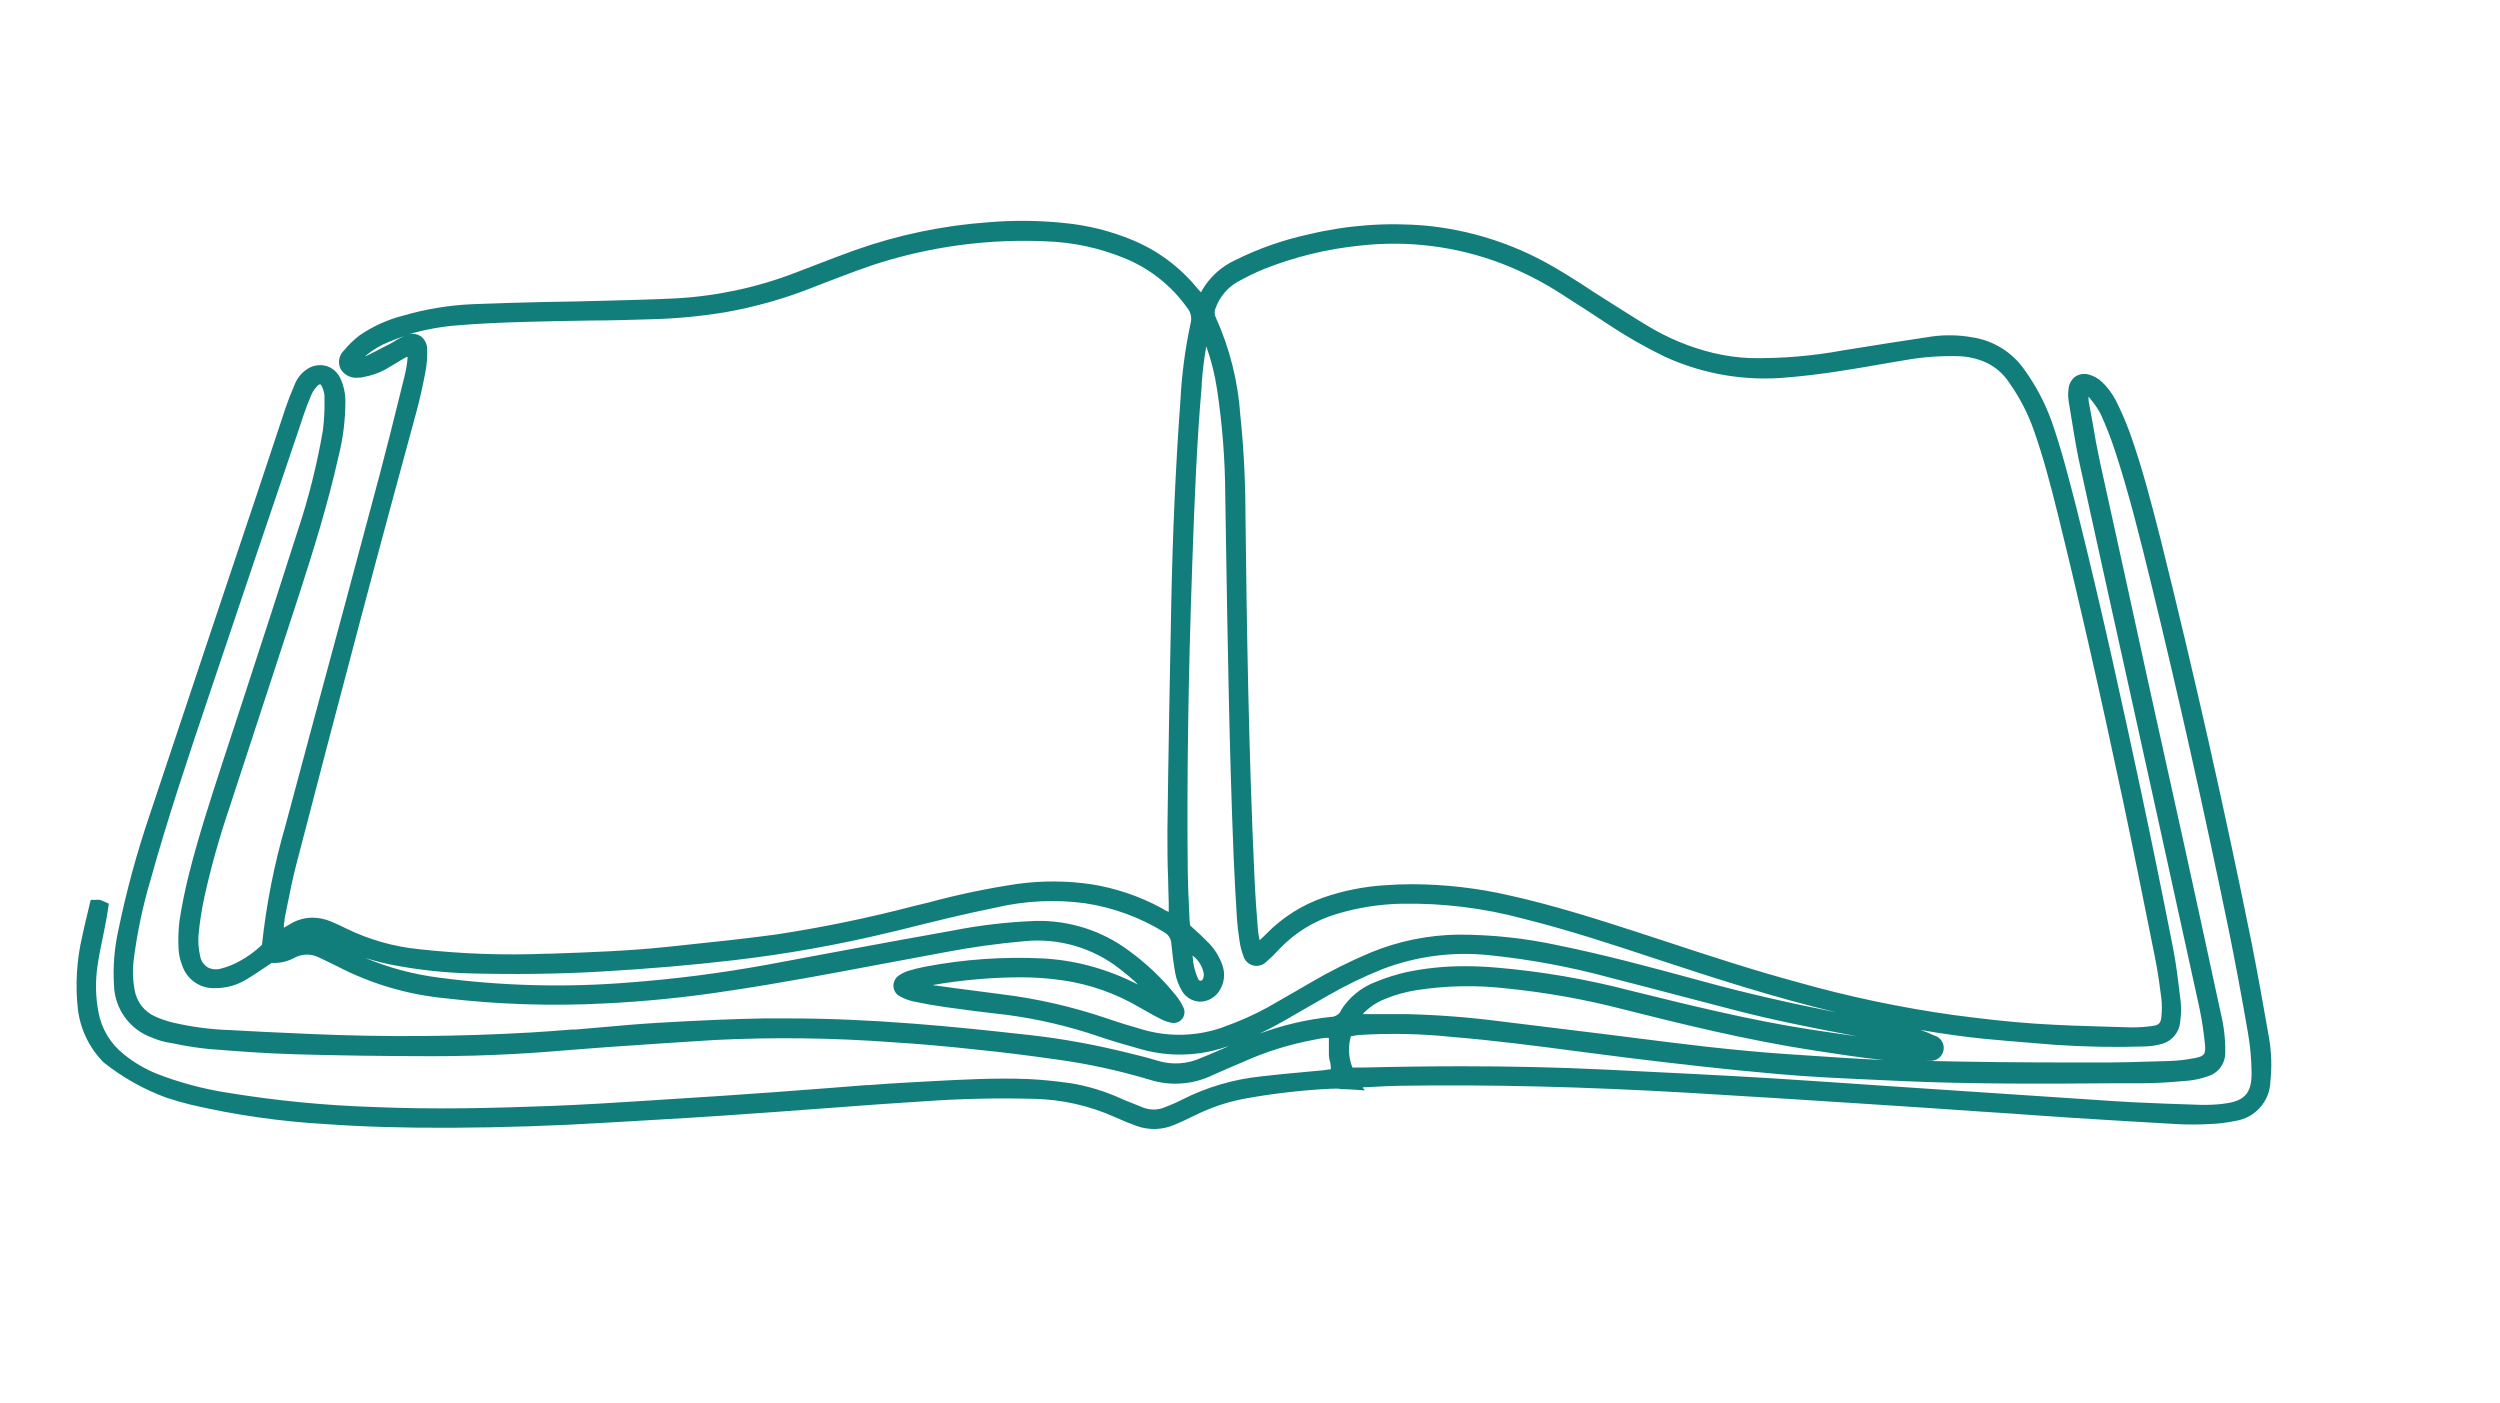
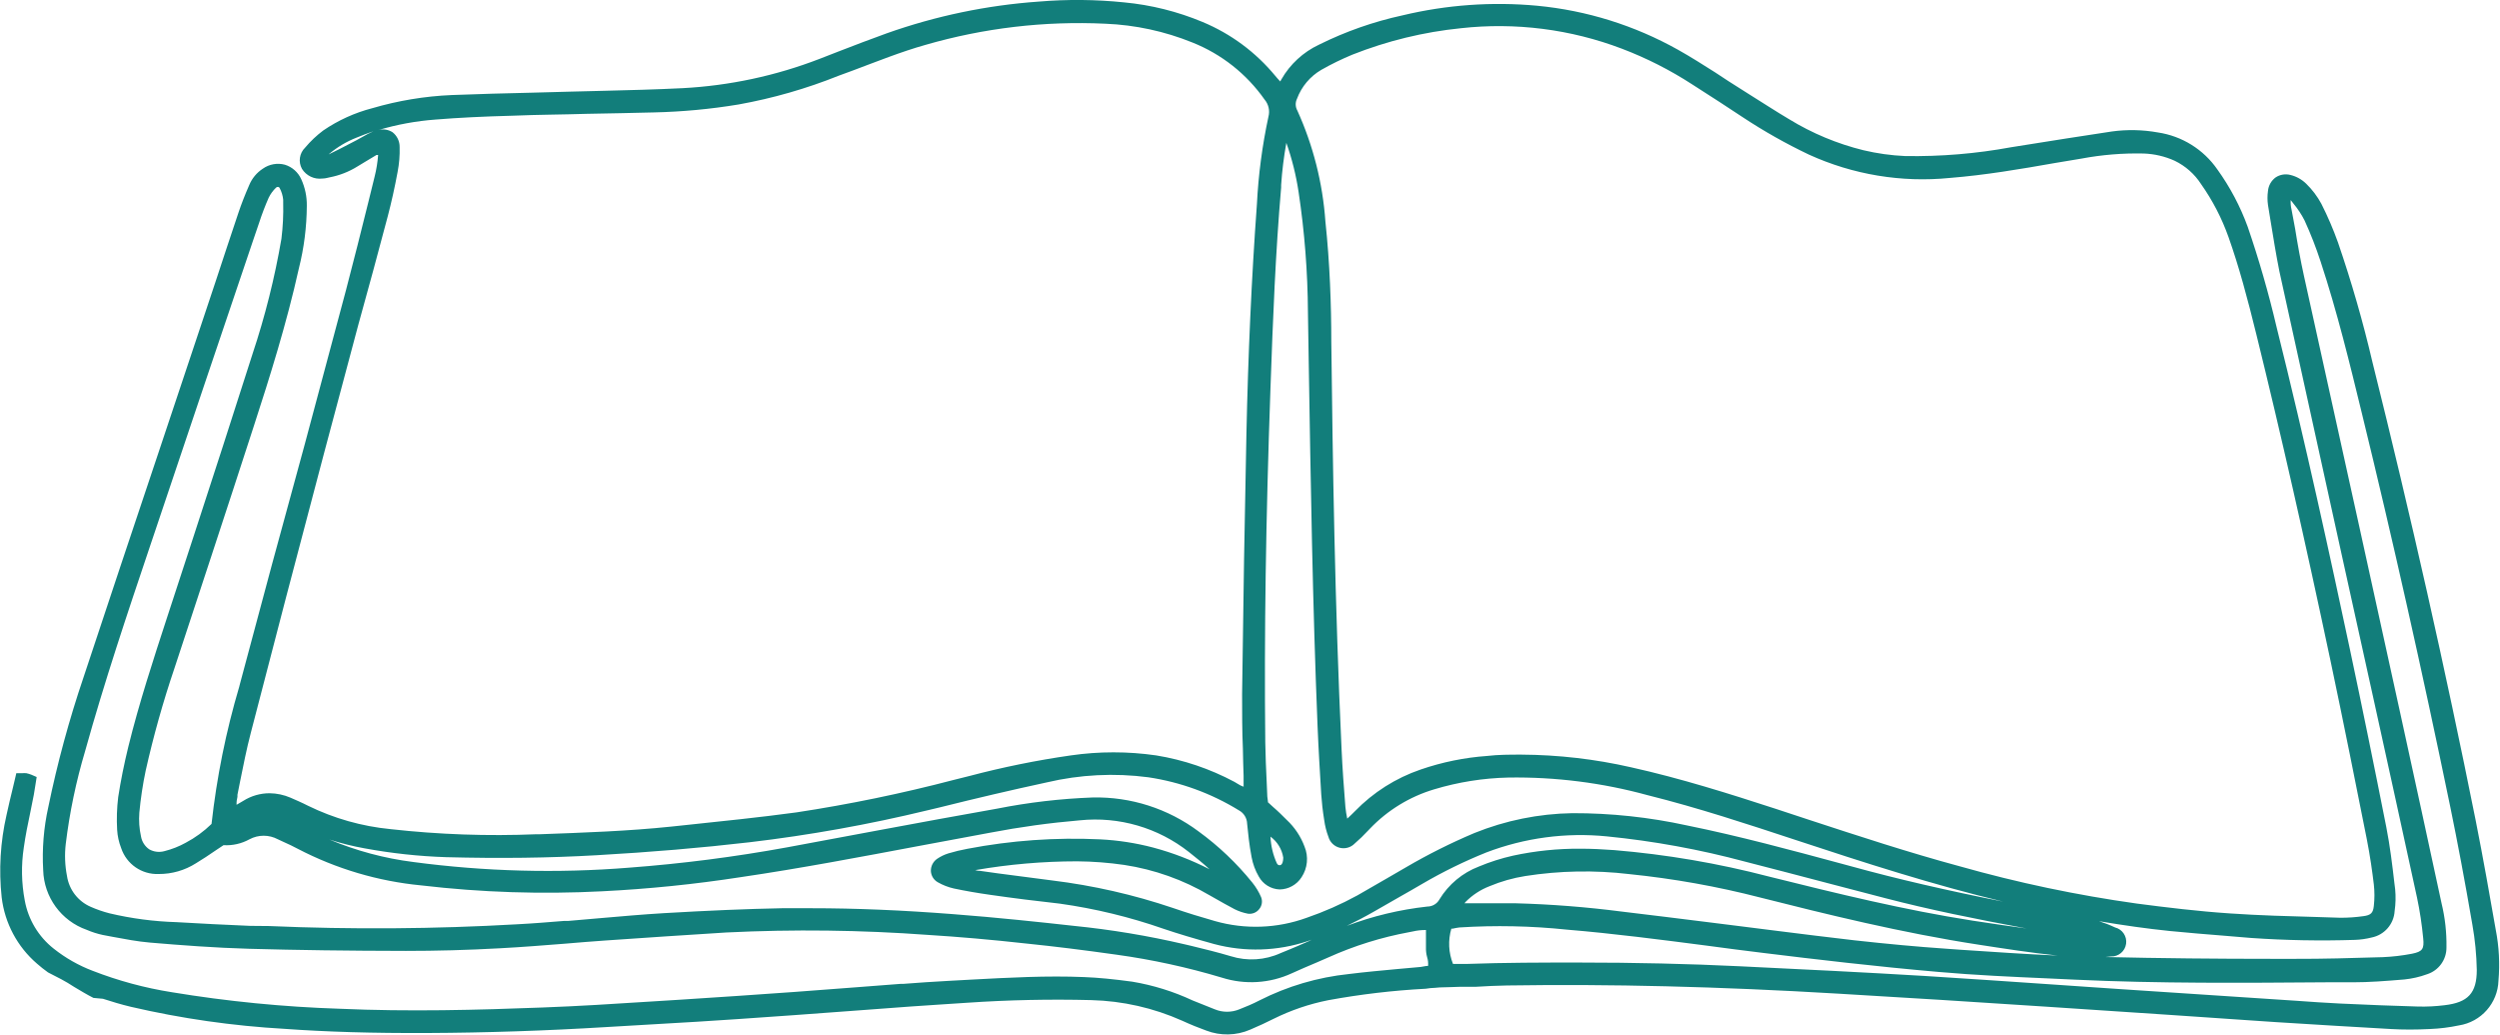
- <svg xmlns="http://www.w3.org/2000/svg" id="Camada_1" data-name="Camada 1" viewBox="0 0 322.83 181.05">
+ <svg xmlns="http://www.w3.org/2000/svg" id="Camada_1" data-name="Camada 1" viewBox="0 0 283.52 117.31">
  <defs>
    <style>.cls-1{fill:#127e7b;}</style>
  </defs>
-   <path class="cls-1" d="M293,134c-.66-3.77-1.43-8.16-2.29-12.47C287.26,104.47,283.33,87,279,69.62,277.82,65,276.64,60.4,275.07,56a38.16,38.16,0,0,0-1.89-4.37,9.23,9.23,0,0,0-1.72-2.28,3.82,3.82,0,0,0-1.8-1,2.09,2.09,0,0,0-1.67.28,2.19,2.19,0,0,0-.87,1.54,5.59,5.59,0,0,0,0,1.58l.29,1.79c.31,1.88.62,3.82,1,5.72q3.51,16,7.06,32l3.68,16.71q2.46,11.14,4.89,22.3a44,44,0,0,1,.69,4.6c.13,1.23-.08,1.52-1.26,1.75a20.43,20.43,0,0,1-3.33.39c-3.69.12-6.76.21-10,.19h-2.5c-6.3,0-12.79-.06-19.21-.21l.24,0,.59,0a1.67,1.67,0,0,0,.47-3.29A15,15,0,0,0,248,133c2.83.49,5.48.86,8,1.12,2.07.21,4.15.37,6.23.54l3,.25a115.86,115.86,0,0,0,11.81.22,9,9,0,0,0,1.89-.27,3.26,3.26,0,0,0,2.61-3,10.46,10.46,0,0,0,.06-2.47l-.09-.72c-.24-2.07-.5-4.21-.91-6.3-1.33-6.78-2.72-13.59-4.13-20.22-2.14-10-5-23.26-8.33-36.54-1-3.86-1.94-7.63-3.26-11.35a27,27,0,0,0-3.45-6.5,10,10,0,0,0-6.75-4.2,16.7,16.7,0,0,0-5.21-.11c-3.31.49-6.84,1.05-11.45,1.79a60.11,60.11,0,0,1-12,1,24.86,24.86,0,0,1-4.74-.65,29.75,29.75,0,0,1-8.53-3.52c-1.52-.9-3-1.87-4.51-2.81l-2.38-1.51-1.52-1c-1.36-.87-2.77-1.76-4.2-2.56a40.49,40.49,0,0,0-16-5.05A47.2,47.2,0,0,0,169,30.26a40.69,40.69,0,0,0-9.49,3.33,9.62,9.62,0,0,0-4.3,3.92l-.07.14a.47.47,0,0,0-.05.1c-.2-.21-.39-.41-.57-.63A21.29,21.29,0,0,0,146.24,31a30.5,30.5,0,0,0-8.89-2.21,51.92,51.92,0,0,0-9.68-.09,65.37,65.37,0,0,0-17.26,3.6c-1.84.66-3.68,1.37-5.47,2.06l-2.16.83a50.83,50.83,0,0,1-15.53,3.34c-3,.15-6.07.22-9,.3l-3.62.09L70.18,39c-3,.08-6.12.15-9.17.28a37.88,37.88,0,0,0-9,1.49,17.8,17.8,0,0,0-5.57,2.53,12.21,12.21,0,0,0-2,1.93A2.05,2.05,0,0,0,44,47.68a2.37,2.37,0,0,0,2.31,1.09,2.49,2.49,0,0,0,.58-.07l.21-.05a9.05,9.05,0,0,0,3.19-1.25c.31-.17.61-.36.91-.54s.83-.52,1.26-.75a.53.53,0,0,1,.18,0,14.69,14.69,0,0,1-.4,2.46l-.7,2.83c-.81,3.28-1.65,6.66-2.54,10q-2.34,8.78-4.7,17.56Q40.64,92.48,37,106.09l-.07.28A89.32,89.32,0,0,0,33.83,122a13,13,0,0,1-2.94,2.14,9.93,9.93,0,0,1-2.38.94,2.27,2.27,0,0,1-1.75-.2,2.18,2.18,0,0,1-.92-1.45,8.84,8.84,0,0,1-.2-2.72,40.16,40.16,0,0,1,.73-4.77,109.07,109.07,0,0,1,3.25-11.62q2.07-6.37,4.17-12.74,2.43-7.4,4.83-14.78C40.35,71.44,42.31,65.24,43.7,59a29.2,29.2,0,0,0,.9-7.1,7,7,0,0,0-.63-3,2.93,2.93,0,0,0-1.86-1.65,3,3,0,0,0-2.5.45,4.15,4.15,0,0,0-1.53,1.89c-.51,1.17-.89,2.15-1.2,3.07q-1.32,4-2.63,7.92c-.78,2.34-1.55,4.68-2.34,7-1.38,4.15-2.78,8.3-4.17,12.45q-4.24,12.65-8.45,25.32a123,123,0,0,0-4,14.73,25.61,25.61,0,0,0-.57,7.15A7.4,7.4,0,0,0,19.66,134a9.67,9.67,0,0,0,1.82.58l1.1.2a40.52,40.52,0,0,0,4.3.67c3.53.29,7.34.58,11.23.69,5.41.16,11.22.24,17.76.25,3.43,0,6.93-.09,10.71-.3,2.45-.13,4.94-.33,7.35-.53l4.57-.35q6.87-.48,13.73-.91a185.21,185.21,0,0,1,22.93.28c3.34.21,6.94.51,11.34,1,2.91.29,6.1.69,10,1.24a79.59,79.59,0,0,1,11.94,2.6,11,11,0,0,0,7.94-.49c.91-.42,1.84-.81,2.76-1.21l1.38-.59a40.08,40.08,0,0,1,9.2-2.87l.41-.08a5.81,5.81,0,0,1,1.47-.16v.37c0,.55,0,1.07,0,1.58a3.7,3.7,0,0,0,.14,1.12,2.7,2.7,0,0,1,.1,1h-.08c-.27,0-.54.09-.82.11l-2.68.25c-1.78.16-3.62.33-5.43.55a29.27,29.27,0,0,0-10.19,3c-.74.39-1.55.72-2.26,1a3.7,3.7,0,0,1-2.81,0c-.83-.33-1.67-.67-2.5-1a26.16,26.16,0,0,0-6.84-2.13c-2.14-.29-3.87-.46-5.45-.53-4.25-.17-8.55.07-12.71.29l-2.72.15c-1.71.08-3.42.21-5.13.34l-.3,0-5,.39c-2.38.18-4.76.37-7.15.54q-6.41.47-12.82.86l-3.53.23c-4,.25-8.13.52-12.19.67-7.3.28-15.13.48-23,.14a145.64,145.64,0,0,1-19-1.87,43.52,43.52,0,0,1-9-2.43A16.72,16.72,0,0,1,16,136.15a9,9,0,0,1-3.29-5.47,17.75,17.75,0,0,1-.11-6c.2-1.36.48-2.73.75-4l.39-2c.07-.36.12-.72.18-1.1l.14-.89-.61-.27a4.59,4.59,0,0,0-.56-.22,1.89,1.89,0,0,0-.53,0h-.64l-.1.38c-.1.46-.21.91-.32,1.36-.24,1-.49,2-.69,3a27.93,27.93,0,0,0-.56,9.34,11.79,11.79,0,0,0,3.34,6.92,29.38,29.38,0,0,0,8.1,4.55c1,.32,2,.62,3.17.91a103,103,0,0,0,17.45,2.5c4.73.34,9.93.5,16.32.47s13.31-.25,20.3-.68l5.44-.32c3.13-.18,6.26-.36,9.39-.58q6.33-.43,12.66-.91l7-.52,3.57-.24,2.75-.18c4.68-.33,9.41-.43,14.07-.3a26.82,26.82,0,0,1,10.33,2.34c1,.46,1.89.81,2.71,1.11a6.6,6.6,0,0,0,5-.1q1.41-.6,2.67-1.23a24.75,24.75,0,0,1,6.19-2.11,86.76,86.76,0,0,1,11.3-1.32l.31,0a4,4,0,0,1,.76,0H173l0,.05c1.09,0,2.18.09,3.26.17l-.24-.28a.35.35,0,0,1-.05-.12H176l1.15-.05c1.18-.07,2.36-.13,3.54-.15,11.69-.18,24,.12,37.61.92q11.76.7,23.5,1.47,7,.45,14,.94l4.4.29,2.61.19,3.54.24,1.63.11c4.34.27,8.67.54,13,.78,1.39.08,2.83.08,4.4,0a19.55,19.55,0,0,0,3.31-.41,5.3,5.3,0,0,0,4.49-5.08A20.29,20.29,0,0,0,293,134Zm-242-89.95c-.22.12-.43.25-.65.36l-.74.38c-.8.42-1.61.84-2.43,1.23l0-.05a11.05,11.05,0,0,1,3.11-1.85c.63-.26,1.26-.5,1.92-.72A10,10,0,0,0,50.92,44.06ZM157,39.72a6.37,6.37,0,0,1,2.75-3.29,33.32,33.32,0,0,1,3.52-1.71,46.06,46.06,0,0,1,12.32-3A39,39,0,0,1,193.83,34a42.41,42.41,0,0,1,7.95,4.06c1,.66,2.08,1.34,3.11,2l2.65,1.74A61.77,61.77,0,0,0,215,46.07a31,31,0,0,0,16,2.65c4-.33,8-1,11.92-1.69l3-.51A33.72,33.72,0,0,1,253,46a9.36,9.36,0,0,1,3.49.82,7.3,7.3,0,0,1,3,2.65,24.87,24.87,0,0,1,3.11,6c1.21,3.42,2.14,6.9,3.17,11.08,2.75,11.15,5.5,23.26,8.41,37,1.48,7,2.94,14.32,4.12,20.2.37,1.86.62,3.73.8,5.15a11.49,11.49,0,0,1,0,2.42c-.08.81-.33,1.06-1.18,1.17a18.32,18.32,0,0,1-2.63.18l-2.45-.07c-3.29-.09-6.69-.19-10-.41-3.62-.24-7.23-.68-10.59-1.12a150.3,150.3,0,0,1-20.1-4.23c-5.77-1.56-11.54-3.45-17.11-5.29l-3.76-1.23c-5.21-1.69-10.76-3.45-16.39-4.7a56.8,56.8,0,0,0-12.47-1.44c-1.29,0-2.58.05-3.86.15a30.11,30.11,0,0,0-7.55,1.53,19.12,19.12,0,0,0-7.48,4.72c-.26.27-.53.52-.87.84v0a10.16,10.16,0,0,1-.22-1.33c-.17-2.13-.34-4.41-.44-6.66-.76-16.31-1-32.48-1.16-46.14,0-4.05-.16-8.83-.67-13.61A36.73,36.73,0,0,0,157,41,1.44,1.44,0,0,1,157,39.72ZM36.75,118.87l0-.22.29-1.46c.37-1.84.75-3.75,1.23-5.59,2.59-10,5.3-20.34,8.3-31.67q1.93-7.29,3.9-14.58L53.82,53c.41-1.53.77-3.16,1.12-5a12.83,12.83,0,0,0,.22-2.81,2.1,2.1,0,0,0-.81-1.76,2,2,0,0,0-1.61-.25A30.65,30.65,0,0,1,59.23,42c2.58-.21,5.39-.35,8.83-.44,2.77-.08,5.55-.13,8.32-.17,2.54,0,5.07-.09,7.61-.16a69.58,69.58,0,0,0,9.61-.9A58,58,0,0,0,105,37.1l1.59-.62c2.67-1,5.43-2.12,8.24-2.91a62.67,62.67,0,0,1,20.41-2.4,29.16,29.16,0,0,1,9.87,2.13,18.38,18.38,0,0,1,8.2,6.46,2.19,2.19,0,0,1,.43,2,62.86,62.86,0,0,0-1.31,9.94c-.61,8.35-1,17.12-1.18,26.06s-.37,19.16-.5,29.51c0,2.06,0,4.15.09,6.17,0,1,.06,2,.08,3.08,0,.39,0,.77,0,1.17v.06a2.61,2.61,0,0,1-.67-.33l-.38-.22a28.51,28.51,0,0,0-8.86-3,33.83,33.83,0,0,0-9.7-.05,101,101,0,0,0-11.52,2.42L118,117a173,173,0,0,1-17.83,3.68c-4.18.57-8.45,1-12.58,1.44l-1.61.17c-5,.52-10,.69-14.92.86l-.4,0a108.57,108.57,0,0,1-16.56-.58,27.66,27.66,0,0,1-9.35-2.65c-.72-.37-1.45-.69-2-.92a6.18,6.18,0,0,0-2.36-.5,5.6,5.6,0,0,0-3,.87c-.24.15-.48.29-.74.43A2.88,2.88,0,0,1,36.75,118.87Zm121.56,16.38-1.35.58-.86.37-1,.41a7.89,7.89,0,0,1-5.65.35c-1.48-.45-3-.81-4.48-1.17l-.81-.19a96.35,96.35,0,0,0-12.55-2.09c-3.76-.42-8.73-.95-13.71-1.33-5.79-.45-11.08-.67-16.06-.67-1.13,0-2.24,0-3.35,0-4,.08-8.29.26-13.4.56-2.39.14-4.81.35-7.15.56l-3.69.32-.47,0c-1.73.14-3.53.28-5.29.38a280.67,280.67,0,0,1-28.19.2l-2.15-.1c-2.73-.12-5.56-.24-8.34-.41a38,38,0,0,1-7.6-1,13.76,13.76,0,0,1-2.14-.74,4.55,4.55,0,0,1-2.69-3.49,11.79,11.79,0,0,1-.14-3.63,64.93,64.93,0,0,1,2.2-10.54c2.17-7.8,4.79-15.62,7.33-23.17l.55-1.63q5.55-16.53,11.14-33l.71-2.12a30,30,0,0,1,1.08-2.82,4,4,0,0,1,.84-1.15.3.3,0,0,1,.25-.09.21.21,0,0,1,.16.14,3.44,3.44,0,0,1,.4,1.33v.36a27.54,27.54,0,0,1-.2,4.07,87.6,87.6,0,0,1-3.28,13.08c-2.21,6.93-4.5,14-6.71,20.75l-3,9.17c-1.55,4.76-3.15,9.67-4.38,14.62-.49,2-.87,3.9-1.15,5.72a20.91,20.91,0,0,0-.12,3.7,6.53,6.53,0,0,0,.47,2.09,4.26,4.26,0,0,0,4.2,2.93,7.71,7.71,0,0,0,4.22-1.2c.75-.45,1.48-.94,2.24-1.46l.91-.6a5.42,5.42,0,0,0,2.94-.67,3.44,3.44,0,0,1,3.21,0l.7.33c.52.24,1,.48,1.56.76a38.21,38.21,0,0,0,14,4.15,121.9,121.9,0,0,0,20.52.67A152.63,152.63,0,0,0,93.75,128c6.82-1,13.7-2.31,20.36-3.56q4-.76,8-1.49a100.57,100.57,0,0,1,10.16-1.41,17.18,17.18,0,0,1,12.37,3.61c.86.67,1.63,1.3,2.33,2a31.37,31.37,0,0,0-6.39-2.46,29.3,29.3,0,0,0-6-.93,64.39,64.39,0,0,0-15.07,1.06,20.73,20.73,0,0,0-2.16.53,4.5,4.5,0,0,0-1.27.61,1.61,1.61,0,0,0-.71,1.39,1.53,1.53,0,0,0,.77,1.27,6.23,6.23,0,0,0,1.82.7c1.32.28,2.72.53,4.13.73,2.63.37,5.27.71,7.9,1a61.75,61.75,0,0,1,11.87,2.78c1.66.56,3.43,1.09,5.74,1.73a18.5,18.5,0,0,0,10.63-.34l.43-.14Zm-.27-2.64a16.91,16.91,0,0,1-10.38.37c-1.56-.44-3.18-.94-4.81-1.5a68.17,68.17,0,0,0-13.67-3.11c-2-.25-4.08-.53-6.13-.8l-2-.28c-.21,0-.41-.05-.61-.09a67.88,67.88,0,0,1,11.56-1,37.85,37.85,0,0,1,5.35.41A27.12,27.12,0,0,1,147,130l.6.34c.75.43,1.5.85,2.27,1.24a4.94,4.94,0,0,0,1.5.51,1.4,1.4,0,0,0,1.5-1.87,6.93,6.93,0,0,0-1-1.65,31.91,31.91,0,0,0-6.11-5.82,19.42,19.42,0,0,0-12-3.83,68.84,68.84,0,0,0-10.86,1.27q-6.57,1.17-13.13,2.39l-10.73,2a171,171,0,0,1-17.89,2.3,115.35,115.35,0,0,1-24.48-.64,36.44,36.44,0,0,1-9.53-2.55,30.84,30.84,0,0,0,4,1,62,62,0,0,0,9.25,1c6.09.16,11.67.09,17.06-.22,6.17-.35,11.84-.84,17.35-1.48a168.78,168.78,0,0,0,20.18-3.61l1.47-.35c4-1,8-2,12.08-2.82a32,32,0,0,1,11.52-.58,27.22,27.22,0,0,1,10.28,3.75,1.77,1.77,0,0,1,.93,1.51c.1,1,.25,2.42.51,3.81a7.08,7.08,0,0,0,.81,2.18,2.82,2.82,0,0,0,2.37,1.47,3,3,0,0,0,2.5-1.39,3.75,3.75,0,0,0,.38-3.38,7.76,7.76,0,0,0-2-3.06c-.5-.5-1-1-1.56-1.48l-.59-.54,0-.1a5.17,5.17,0,0,1-.07-.55l-.07-1.64c-.07-1.47-.14-3-.16-4.5-.13-12.14.06-25.28.59-40.18.28-8,.57-15.31,1.21-22.75l0-.28a45.53,45.53,0,0,1,.59-4.78,29.2,29.2,0,0,1,1.39,5.57,94.24,94.24,0,0,1,1.06,13.64l.09,5.71c.22,13.5.44,27.47,1,41.2.11,2.72.28,5.46.42,7.79.06.88.16,1.81.34,2.92a8.52,8.52,0,0,0,.48,1.86,1.77,1.77,0,0,0,3,.76,15.44,15.44,0,0,0,1.48-1.43l.24-.26a16.77,16.77,0,0,1,7.28-4.44,31.13,31.13,0,0,1,8.42-1.34,56.46,56.46,0,0,1,15.8,1.95c5.77,1.44,11.36,3.28,16.76,5.07,7.87,2.6,15.6,5.09,23.57,7-6.31-1.25-12-2.56-17.22-4l-1.11-.3c-5.71-1.55-11.62-3.14-17.53-4.34a60.3,60.3,0,0,0-13-1.39A30.85,30.85,0,0,0,177,123a65.42,65.42,0,0,0-7.82,3.92l-2,1.16-3.48,2A38.26,38.26,0,0,1,158,132.61ZM154,123.4a3.65,3.65,0,0,1,1.45,2.38,1.55,1.55,0,0,1-.07.53c-.1.31-.25.32-.32.33s-.22,0-.34-.22A8.17,8.17,0,0,1,154,123.4Zm19.17,7.12a1.54,1.54,0,0,1-1.37.8,38.14,38.14,0,0,0-9.14,2.15c1-.47,2-1,3.1-1.62.94-.53,1.88-1.07,2.81-1.62l2.68-1.54a56.21,56.21,0,0,1,7.25-3.54,29.87,29.87,0,0,1,13.65-1.82,97.41,97.41,0,0,1,15.74,2.91c3.17.81,6.33,1.64,9.49,2.47l6.44,1.68c5,1.3,10.08,2.33,16,3.43-2-.28-4.09-.58-6.12-.89-7.7-1.2-15.32-3.07-23.11-5a103.39,103.39,0,0,0-17.55-3c-1.32-.11-2.6-.16-3.82-.16a35.65,35.65,0,0,0-7.67.78,24.94,24.94,0,0,0-3.87,1.23A9.09,9.09,0,0,0,173.12,130.52Zm70.14,6.37c-3.68-.17-7.37-.42-11-.67l-1.8-.12c-3.08-.21-6.43-.52-10.25-.95-3-.34-6.11-.73-9.09-1.11l-4.2-.53-3.42-.42q-4.86-.61-9.7-1.19a116.05,116.05,0,0,0-12-.94c-.64,0-1.29,0-1.93,0H176a1,1,0,0,1,.12-.17,8,8,0,0,1,2.68-1.77,17.69,17.69,0,0,1,4.06-1.15,43.26,43.26,0,0,1,11.78-.22,100.14,100.14,0,0,1,14.88,2.66c7.4,1.87,16,4,24.8,5.35C237.13,136.09,240.17,136.57,243.26,136.89Zm43.89,5.63a19.93,19.93,0,0,1-3,.15c-2.79-.08-5.69-.19-8.86-.34-1.63-.08-3.26-.2-4.89-.31L250,140.66l-6.87-.46c-5-.34-10-.69-15-1-6.82-.4-13.53-.73-21-1.09-5.79-.28-11.78-.42-18.32-.42-4,0-8.19.05-12.68.16-.47,0-.94,0-1.39,0l-.1,0h0a6.21,6.21,0,0,1-.19-4.05l.14,0a7.54,7.54,0,0,1,.78-.14,71.83,71.83,0,0,1,12.21.25c5.29.43,10.65,1.13,15.83,1.81l6.44.83c5.85.72,12.78,1.54,19.81,2.15,4.16.37,8.41.56,12.51.74l3,.14c9.53.44,19.21.37,28.57.3l3,0c1.84,0,3.66-.14,5.82-.33a10.56,10.56,0,0,0,2.58-.58,3.15,3.15,0,0,0,2.21-3.06,19.8,19.8,0,0,0-.56-5c-1.45-6.8-3-13.8-4.65-21.4q-2.34-10.61-4.69-21.21Q274.34,74,271.2,59.79c-.38-1.76-.72-3.58-1-5.33-.13-.7-.26-1.41-.4-2.19a3.53,3.53,0,0,1-.1-1.06l0,0,.31.4a10.06,10.06,0,0,1,1.26,1.87,45.63,45.63,0,0,1,1.82,4.66c1.88,5.71,3.31,11.58,4.7,17.25,3.45,14.13,6.81,29.15,10,44.65.81,4,1.61,8.21,2.49,13.32a31.8,31.8,0,0,1,.47,5.14C290.79,141.16,289.85,142.21,287.15,142.52Z" />
+   <path class="cls-1" d="M283.16,105.49c-.66-3.77-1.43-8.15-2.29-12.47-3.42-17.07-7.36-34.54-11.7-51.92a139.07,139.07,0,0,0-3.92-13.61,38.09,38.09,0,0,0-1.88-4.37,9.42,9.42,0,0,0-1.72-2.28,3.87,3.87,0,0,0-1.8-1,2.09,2.09,0,0,0-1.67.28,2.15,2.15,0,0,0-.87,1.54,5.58,5.58,0,0,0,0,1.58l.29,1.79c.31,1.88.62,3.82,1,5.72q3.51,16,7.05,32.05l3.69,16.71q2.46,11.15,4.88,22.29a41.24,41.24,0,0,1,.7,4.6c.13,1.23-.09,1.52-1.27,1.76a22.59,22.59,0,0,1-3.33.39c-3.68.11-6.75.2-9.94.19l-2.51,0c-6.29,0-12.79-.06-19.2-.21l.24,0,.59-.06a1.67,1.67,0,0,0,.46-3.29,14.13,14.13,0,0,0-1.82-.71c2.83.48,5.47.85,8,1.11,2.07.21,4.15.37,6.23.54l3,.25a115.86,115.86,0,0,0,11.81.22,9,9,0,0,0,1.89-.27,3.25,3.25,0,0,0,2.61-3,10.46,10.46,0,0,0,.06-2.47l-.09-.72c-.24-2.07-.5-4.21-.91-6.3-1.34-6.78-2.73-13.58-4.14-20.22-2.13-10-5-23.26-8.32-36.54a118,118,0,0,0-3.27-11.35,26.9,26.9,0,0,0-3.44-6.5,10,10,0,0,0-6.76-4.2,16.64,16.64,0,0,0-5.2-.11c-3.31.5-6.84,1.05-11.45,1.79a61,61,0,0,1-12,1,25.49,25.49,0,0,1-4.74-.66A29.75,29.75,0,0,1,203,13.53c-1.52-.9-3-1.87-4.51-2.81l-2.38-1.51-1.52-1c-1.36-.86-2.77-1.76-4.2-2.56a40.53,40.53,0,0,0-16-5,46.91,46.91,0,0,0-15.26,1.09,40.69,40.69,0,0,0-9.49,3.33A9.62,9.62,0,0,0,145.38,9l-.08.14a.47.47,0,0,1-.05.1c-.19-.2-.38-.41-.56-.63a21.29,21.29,0,0,0-8.26-6.12A30.5,30.5,0,0,0,127.54.27a51.93,51.93,0,0,0-9.68-.09,65.37,65.37,0,0,0-17.26,3.6c-1.84.66-3.68,1.37-5.47,2.06L93,6.67A50.53,50.53,0,0,1,77.44,10c-3,.15-6.07.23-9,.3l-3.62.09-4.42.12c-3,.07-6.11.15-9.16.27a37.8,37.8,0,0,0-9,1.49,17.8,17.8,0,0,0-5.57,2.53,12.32,12.32,0,0,0-2.05,1.94,2,2,0,0,0-.36,2.41,2.38,2.38,0,0,0,2.31,1.1,2.54,2.54,0,0,0,.58-.08l.21-.05a9.24,9.24,0,0,0,3.19-1.24l.91-.55c.42-.26.83-.51,1.25-.75a.69.69,0,0,1,.19,0,14.69,14.69,0,0,1-.4,2.46l-.7,2.84c-.81,3.27-1.66,6.65-2.54,10q-2.34,8.79-4.7,17.56Q30.83,64,27.22,77.57l-.07.28A89.32,89.32,0,0,0,24,93.44a12.71,12.71,0,0,1-2.94,2.14,9.93,9.93,0,0,1-2.38.94,2.27,2.27,0,0,1-1.75-.2A2.23,2.23,0,0,1,16,94.87a9.1,9.1,0,0,1-.19-2.72,42,42,0,0,1,.72-4.76A113.47,113.47,0,0,1,19.8,75.76Q21.89,69.39,24,63q2.43-7.38,4.83-14.78c1.73-5.32,3.69-11.52,5.08-17.79a29.7,29.7,0,0,0,.9-7.1,7,7,0,0,0-.63-3,3,3,0,0,0-1.86-1.65,3,3,0,0,0-2.5.45A4.09,4.09,0,0,0,28.27,21c-.51,1.17-.89,2.15-1.2,3.07-.89,2.64-1.76,5.28-2.63,7.92L22.1,39,17.93,51.48Q13.68,64.13,9.48,76.8a123,123,0,0,0-4,14.73,26.07,26.07,0,0,0-.58,7.15,7.39,7.39,0,0,0,4.94,6.77,9.81,9.81,0,0,0,1.81.58l1.11.21c1.4.26,2.85.54,4.29.66,3.54.3,7.35.59,11.24.7,5.41.15,11.21.23,17.76.24,3.43,0,6.93-.09,10.71-.3,2.45-.13,4.94-.33,7.35-.52,1.52-.13,3-.25,4.57-.36q6.87-.48,13.73-.91a187.18,187.18,0,0,1,22.93.28c3.34.21,6.94.51,11.34,1,2.91.3,6.1.69,10,1.24a79.59,79.59,0,0,1,11.94,2.6,11,11,0,0,0,7.94-.49c.91-.42,1.84-.81,2.76-1.2l1.38-.6a40.08,40.08,0,0,1,9.2-2.87l.41-.08a6.3,6.3,0,0,1,1.47-.16v.37c0,.55,0,1.07,0,1.58a3.7,3.7,0,0,0,.13,1.12,2.52,2.52,0,0,1,.11,1H162c-.27,0-.55.09-.82.12l-2.68.24c-1.78.17-3.63.33-5.44.56a29.06,29.06,0,0,0-10.18,3c-.74.39-1.55.72-2.26,1a3.65,3.65,0,0,1-2.81,0c-.84-.33-1.67-.67-2.5-1a26.49,26.49,0,0,0-6.85-2.13c-2.13-.29-3.87-.46-5.44-.52-4.25-.18-8.56.06-12.71.28l-2.72.15c-1.72.09-3.42.21-5.13.34l-.31,0-4.94.38-7.15.54q-6.41.46-12.83.87l-3.52.22c-4,.26-8.13.52-12.19.67-7.3.28-15.13.49-23,.14a145.77,145.77,0,0,1-19-1.87,43.59,43.59,0,0,1-9-2.43,16.56,16.56,0,0,1-4.42-2.51,9,9,0,0,1-3.29-5.47,17.74,17.74,0,0,1-.11-6c.19-1.36.47-2.73.74-4,.14-.66.27-1.32.4-2,.07-.37.12-.73.18-1.11l.14-.89-.62-.27A3.94,3.94,0,0,0,3,87.69a2.39,2.39,0,0,0-.53,0H1.85l-.09.39c-.1.45-.21.9-.32,1.35-.24,1-.49,2-.7,3a28.21,28.21,0,0,0-.55,9.34,11.75,11.75,0,0,0,4,7.51,15.54,15.54,0,0,0,1.26,1c1,.51,2,1,2.94,1.63.72.43,1.46.88,2.21,1.26l1.08.1c1,.32,2,.63,3.17.91a102.78,102.78,0,0,0,17.44,2.5c4.74.34,9.94.5,16.33.47s13.31-.25,20.3-.68l5.44-.32c3.13-.18,6.26-.36,9.39-.58,4.22-.28,8.44-.6,12.66-.91l7-.52c1.19-.09,2.38-.16,3.57-.24l2.75-.18c4.67-.32,9.41-.42,14.07-.3a27,27,0,0,1,10.33,2.34c1,.46,1.89.81,2.71,1.11a6.6,6.6,0,0,0,5-.1c.94-.4,1.83-.81,2.66-1.23a24.82,24.82,0,0,1,6.2-2.11,86.38,86.38,0,0,1,11.06-1.3l.52-.07c.35,0,.71-.06,1.07-.08.77,0,1.55-.06,2.33-.07h1.75c1.18-.07,2.36-.13,3.54-.15,11.68-.18,24,.12,37.61.93q11.74.69,23.49,1.47,7,.45,14,.93l4.41.3,2.61.18c1.18.08,2.36.17,3.54.24l1.63.11c4.33.27,8.67.54,13,.78,1.39.08,2.83.08,4.4,0a19.55,19.55,0,0,0,3.31-.41,5.31,5.31,0,0,0,4.49-5.08A20.66,20.66,0,0,0,283.16,105.49ZM41.1,15.54c-.21.12-.43.25-.65.36l-.73.38c-.8.42-1.61.84-2.43,1.23l.05-.05a11.05,11.05,0,0,1,3.11-1.85c.63-.26,1.26-.5,1.91-.72A11.53,11.53,0,0,0,41.1,15.54ZM147.15,11.2a6.36,6.36,0,0,1,2.76-3.28,31.72,31.72,0,0,1,3.52-1.72,46.06,46.06,0,0,1,12.32-3A39.22,39.22,0,0,1,184,5.52a42.18,42.18,0,0,1,8,4.06l3.11,2,2.65,1.74a61.71,61.71,0,0,0,7.46,4.21,31.09,31.09,0,0,0,16,2.65c4-.32,8-1,11.91-1.69l3-.5a34.27,34.27,0,0,1,7.09-.58,9.36,9.36,0,0,1,3.5.82,7.38,7.38,0,0,1,3,2.65,24.87,24.87,0,0,1,3.11,6c1.21,3.42,2.14,6.9,3.17,11.08,2.75,11.15,5.5,23.27,8.41,37,1.48,7,2.94,14.32,4.11,20.2.37,1.86.63,3.73.8,5.15a10.86,10.86,0,0,1,0,2.42c-.08.81-.34,1.06-1.19,1.17a18.07,18.07,0,0,1-2.62.18L263,104c-3.28-.09-6.68-.18-10-.41-3.61-.24-7.22-.68-10.58-1.12a150.3,150.3,0,0,1-20.1-4.23c-5.77-1.56-11.54-3.45-17.12-5.28l-3.76-1.24c-5.2-1.69-10.75-3.45-16.38-4.7a57.42,57.42,0,0,0-12.47-1.44c-1.3,0-2.58,0-3.86.15a29.68,29.68,0,0,0-7.55,1.54A18.91,18.91,0,0,0,153.72,92c-.26.27-.53.52-.87.84v0a11.79,11.79,0,0,1-.21-1.32c-.17-2.14-.34-4.41-.44-6.67-.76-16.31-1-32.48-1.16-46.14,0-4-.16-8.83-.67-13.61a36.73,36.73,0,0,0-3.18-12.56A1.44,1.44,0,0,1,147.15,11.2ZM26.94,90.36l0-.23.29-1.46c.37-1.84.75-3.75,1.23-5.58,2.58-10,5.3-20.35,8.3-31.68q1.94-7.29,3.89-14.57Q42.37,30.67,44,24.5c.4-1.53.77-3.16,1.11-5a12.8,12.8,0,0,0,.23-2.81A2.1,2.1,0,0,0,44.54,15a2,2,0,0,0-1.61-.25,30.65,30.65,0,0,1,6.49-1.19c2.58-.21,5.38-.35,8.83-.44C61,13,63.8,13,66.57,12.91c2.54-.05,5.07-.09,7.61-.16a68.07,68.07,0,0,0,9.61-.9A58.15,58.15,0,0,0,95.17,8.58L96.75,8c2.68-1,5.44-2.12,8.25-2.91a62.67,62.67,0,0,1,20.41-2.4,29.4,29.4,0,0,1,9.87,2.13,18.25,18.25,0,0,1,8.19,6.47,2.15,2.15,0,0,1,.44,1.94,61.72,61.72,0,0,0-1.31,9.94c-.61,8.35-1,17.12-1.19,26.06s-.36,19.16-.49,29.51c0,2.06,0,4.15.09,6.17,0,1,.06,2.06.08,3.08,0,.39,0,.77,0,1.18v.05a2.6,2.6,0,0,1-.67-.33l-.37-.22a28.57,28.57,0,0,0-8.87-3,33.82,33.82,0,0,0-9.7,0A101.26,101.26,0,0,0,110,88l-1.8.45a173,173,0,0,1-17.83,3.68c-4.18.57-8.45,1-12.58,1.44l-1.61.17c-4.95.52-10,.69-14.92.87h-.4a108.52,108.52,0,0,1-16.56-.58,27.3,27.3,0,0,1-9.35-2.65c-.72-.37-1.46-.68-2-.92a6.18,6.18,0,0,0-2.36-.5,5.6,5.6,0,0,0-3,.87l-.75.44A3.12,3.12,0,0,1,26.94,90.36ZM148.5,106.73l-1.35.59-.86.36-1,.41a7.92,7.92,0,0,1-5.66.35c-1.47-.44-3-.81-4.47-1.17l-.81-.19A98.39,98.39,0,0,0,121.83,105c-3.77-.42-8.73-.95-13.71-1.33-5.79-.45-11.08-.67-16.06-.67-1.13,0-2.25,0-3.35,0-4,.08-8.29.26-13.4.56-2.39.14-4.81.36-7.15.56l-3.69.32-.47,0c-1.73.14-3.53.29-5.3.38a280.63,280.63,0,0,1-28.19.2L28.37,105c-2.74-.12-5.56-.25-8.34-.42a38,38,0,0,1-7.6-1,13.76,13.76,0,0,1-2.14-.74A4.55,4.55,0,0,1,7.6,99.34a11.79,11.79,0,0,1-.14-3.63,63.89,63.89,0,0,1,2.2-10.54C11.83,77.37,14.45,69.56,17,62l.55-1.63q5.55-16.53,11.13-33l.72-2.11a30.17,30.17,0,0,1,1.08-2.83,4,4,0,0,1,.84-1.15.26.26,0,0,1,.24-.08.2.2,0,0,1,.17.13,3.49,3.49,0,0,1,.4,1.33V23a27.61,27.61,0,0,1-.2,4.07,88.7,88.7,0,0,1-3.28,13.07c-2.21,6.93-4.5,14-6.71,20.76l-3,9.17c-1.55,4.75-3.16,9.66-4.38,14.61-.49,2-.87,3.9-1.15,5.72a20.91,20.91,0,0,0-.12,3.7,6.77,6.77,0,0,0,.46,2.09A4.3,4.3,0,0,0,18,99.12a7.81,7.81,0,0,0,4.22-1.21c.75-.45,1.48-.94,2.24-1.46l.9-.6a5.45,5.45,0,0,0,2.95-.67,3.41,3.41,0,0,1,3.21,0l.69.32c.53.24,1.06.48,1.57.76a38.21,38.21,0,0,0,14,4.15,121.87,121.87,0,0,0,20.52.67,152.63,152.63,0,0,0,15.71-1.6c6.82-1,13.7-2.31,20.35-3.56l8-1.49a97.92,97.92,0,0,1,10.16-1.4,17.14,17.14,0,0,1,12.37,3.6c.86.68,1.63,1.3,2.33,1.95a32,32,0,0,0-6.39-2.46,29.3,29.3,0,0,0-6-.93,63.86,63.86,0,0,0-15.07,1.07,20.26,20.26,0,0,0-2.16.52,4.79,4.79,0,0,0-1.27.61,1.64,1.64,0,0,0-.72,1.39,1.54,1.54,0,0,0,.78,1.27,6.55,6.55,0,0,0,1.82.71c1.32.28,2.71.52,4.13.72,2.63.38,5.27.71,7.9,1A61.75,61.75,0,0,1,132,105.33c1.65.56,3.43,1.09,5.74,1.73a18.5,18.5,0,0,0,10.63-.33l.43-.15Zm-.27-2.64a16.91,16.91,0,0,1-10.38.37c-1.56-.44-3.18-.94-4.81-1.5a69,69,0,0,0-13.67-3.11c-2-.25-4.09-.53-6.13-.8l-2-.28q-.3,0-.6-.09a67.88,67.88,0,0,1,11.56-1,39.52,39.52,0,0,1,5.35.41,27.12,27.12,0,0,1,9.66,3.43l.6.34c.75.43,1.5.85,2.26,1.25a5.73,5.73,0,0,0,1.51.51,1.38,1.38,0,0,0,1.29-.53,1.34,1.34,0,0,0,.21-1.34,7.12,7.12,0,0,0-1-1.66,32.16,32.16,0,0,0-6.11-5.81,19.37,19.37,0,0,0-12-3.84,68.84,68.84,0,0,0-10.86,1.27Q106.51,92.88,100,94.1q-5.37,1-10.73,2a171,171,0,0,1-17.89,2.3,115.35,115.35,0,0,1-24.48-.64,36.33,36.33,0,0,1-9.53-2.55,30.42,30.42,0,0,0,4,1,61.84,61.84,0,0,0,9.25,1c6.09.16,11.67.09,17.06-.22,6.17-.35,11.84-.83,17.35-1.47a170.85,170.85,0,0,0,20.18-3.62l1.47-.35c4-1,8-1.94,12.08-2.82a32,32,0,0,1,11.52-.58,27.28,27.28,0,0,1,10.28,3.75,1.77,1.77,0,0,1,.93,1.51c.1,1,.24,2.42.51,3.81a6.84,6.84,0,0,0,.81,2.18,2.82,2.82,0,0,0,2.37,1.47,3,3,0,0,0,2.49-1.39A3.72,3.72,0,0,0,148,96,7.87,7.87,0,0,0,146,93c-.5-.5-1-1-1.56-1.48l-.59-.54,0-.1a4.86,4.86,0,0,1-.07-.55l-.07-1.64c-.07-1.47-.14-3-.16-4.49-.13-12.14.06-25.29.59-40.18.28-8,.57-15.31,1.21-22.76l0-.28a43,43,0,0,1,.59-4.78,30.08,30.08,0,0,1,1.39,5.58,95.41,95.41,0,0,1,1.06,13.63l.09,5.71c.22,13.51.44,27.47,1,41.2.11,2.72.28,5.47.42,7.79.06.88.16,1.81.34,2.92a8.4,8.4,0,0,0,.47,1.86,1.78,1.78,0,0,0,3,.76,18.2,18.2,0,0,0,1.48-1.43l.24-.25a16.69,16.69,0,0,1,7.27-4.45,31.66,31.66,0,0,1,8.43-1.34,56.54,56.54,0,0,1,15.8,2c5.77,1.44,11.36,3.29,16.76,5.07,7.87,2.6,15.6,5.09,23.57,7-6.31-1.25-12-2.56-17.22-4l-1.11-.3c-5.71-1.54-11.62-3.14-17.54-4.34a60.21,60.21,0,0,0-13-1.39,31,31,0,0,0-11.11,2.25,67,67,0,0,0-7.82,3.92l-2,1.16c-1.15.67-2.31,1.33-3.47,2A37.27,37.27,0,0,1,148.23,104.09Zm-4.09-9.21a3.67,3.67,0,0,1,1.45,2.38,1.83,1.83,0,0,1-.07.53c-.1.31-.25.33-.33.33s-.22,0-.33-.22A8.17,8.17,0,0,1,144.14,94.88ZM163.31,102a1.57,1.57,0,0,1-1.37.81A37.56,37.56,0,0,0,152.8,105c1-.48,2-1,3.1-1.63l2.81-1.61c.89-.52,1.79-1,2.68-1.54a55.12,55.12,0,0,1,7.25-3.55,30,30,0,0,1,13.65-1.82A97.61,97.61,0,0,1,198,97.72c3.16.81,6.33,1.64,9.49,2.47l6.44,1.68c5,1.3,10.08,2.33,16,3.43-2-.28-4.09-.57-6.12-.89-7.7-1.2-15.32-3.06-23.11-5a103.39,103.39,0,0,0-17.55-3c-1.32-.1-2.6-.16-3.83-.16a35.14,35.14,0,0,0-7.67.79,23.16,23.16,0,0,0-3.86,1.23A9,9,0,0,0,163.31,102Zm70.14,6.37c-3.68-.16-7.37-.42-11-.66l-1.8-.13c-3.08-.21-6.44-.52-10.25-.94-3-.34-6.11-.74-9.09-1.11l-4.2-.53-3.43-.43c-3.23-.4-6.46-.81-9.69-1.19a118.92,118.92,0,0,0-12-.94l-1.93,0h-3.91a.7.7,0,0,1,.13-.16A7.74,7.74,0,0,1,169,100.5a17.75,17.75,0,0,1,4.05-1.15,43.35,43.35,0,0,1,11.79-.22,100.14,100.14,0,0,1,14.88,2.66c7.4,1.87,16,4,24.8,5.35C227.32,107.57,230.36,108.05,233.45,108.37ZM277.34,114a20,20,0,0,1-3,.15c-2.79-.08-5.68-.19-8.85-.34-1.63-.08-3.26-.19-4.89-.31l-20.4-1.35-6.86-.47c-5-.34-10-.69-15-1-6.82-.41-13.54-.74-21-1.1-5.79-.28-11.78-.42-18.32-.42-4,0-8.19,0-12.68.16-.47,0-.95,0-1.39,0l-.1,0h0a6.12,6.12,0,0,1-.19-4l.14,0c.27-.06.52-.11.77-.14a73,73,0,0,1,12.22.25c5.29.44,10.65,1.14,15.83,1.81,2.14.29,4.29.57,6.43.83,5.86.72,12.79,1.54,19.82,2.15,4.16.37,8.41.56,12.51.74l3,.14c9.53.45,19.21.37,28.57.3l3,0c1.84,0,3.66-.14,5.82-.32a10.62,10.62,0,0,0,2.58-.59,3.16,3.16,0,0,0,2.21-3.06,19.8,19.8,0,0,0-.56-5c-1.45-6.8-3-13.8-4.65-21.4Q270,70.32,267.67,59.72q-3.14-14.22-6.28-28.44c-.39-1.77-.72-3.58-1-5.34-.13-.7-.26-1.41-.41-2.19a3.49,3.49,0,0,1-.09-1.06l0,0,.31.4A10.3,10.3,0,0,1,261.46,25a43.88,43.88,0,0,1,1.82,4.66c1.88,5.7,3.31,11.57,4.69,17.24C271.42,61,274.79,76,278,91.54c.82,4,1.62,8.21,2.5,13.33A32.75,32.75,0,0,1,281,110C281,112.64,280,113.69,277.34,114Z" />
</svg>
